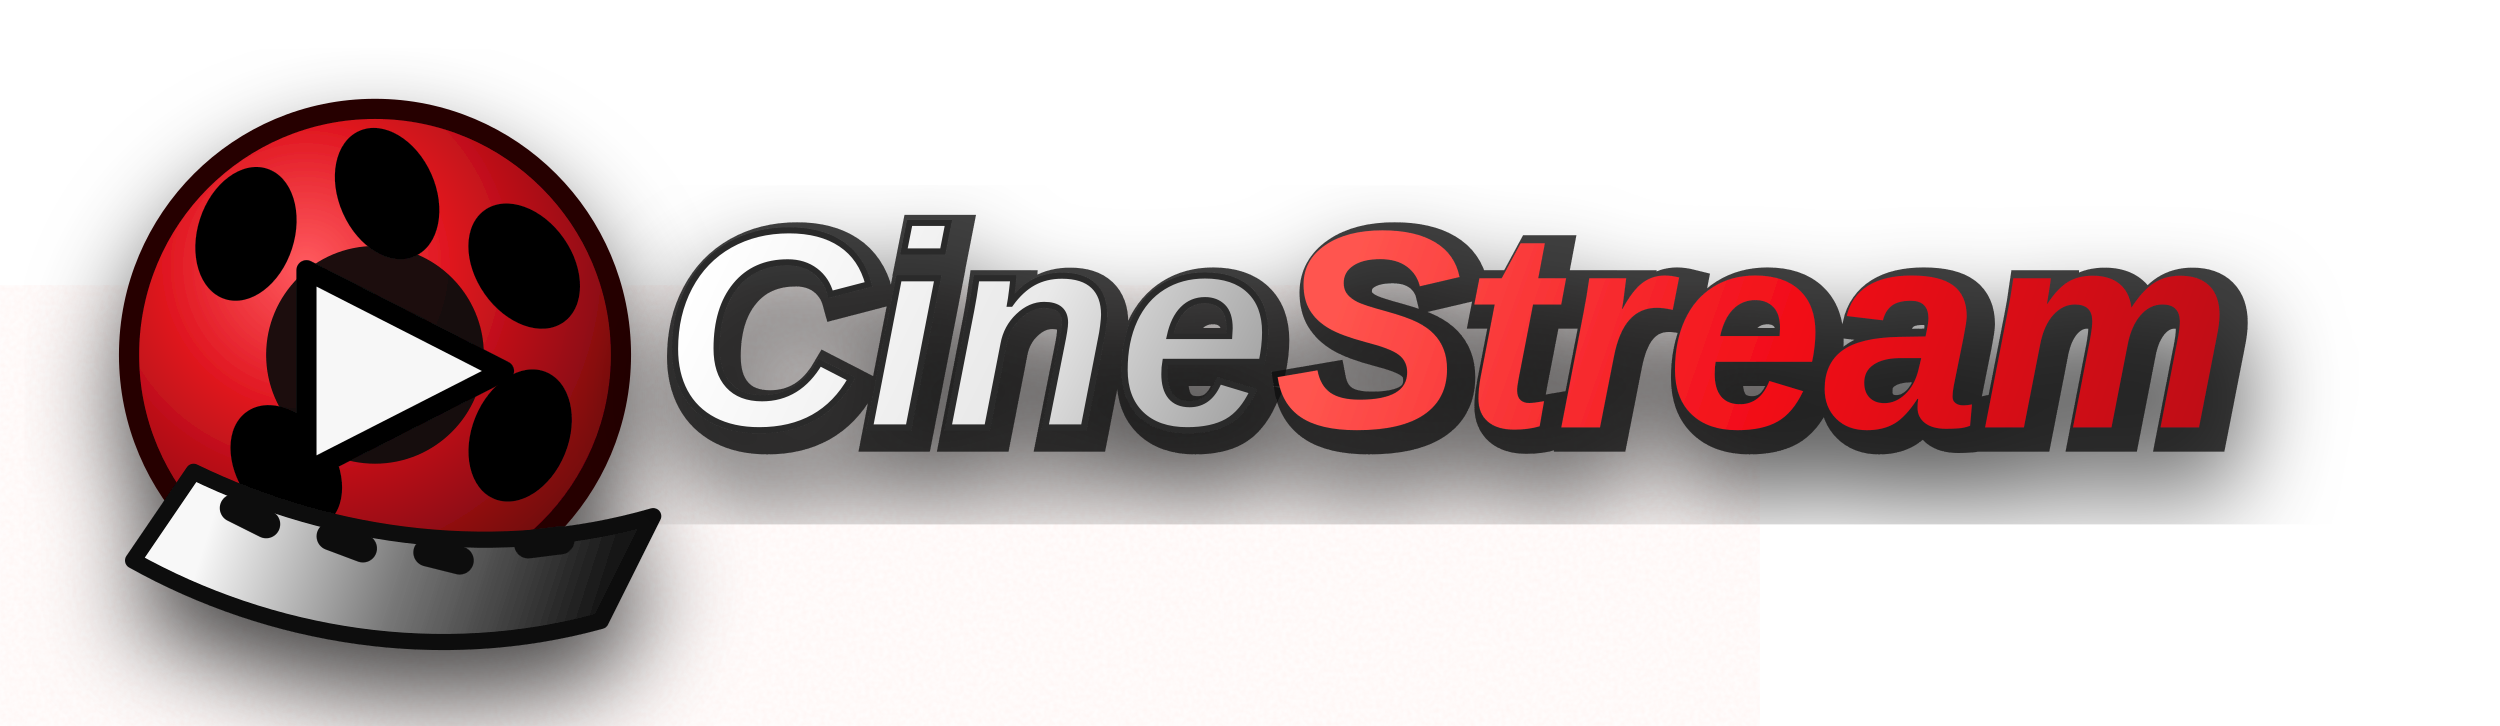
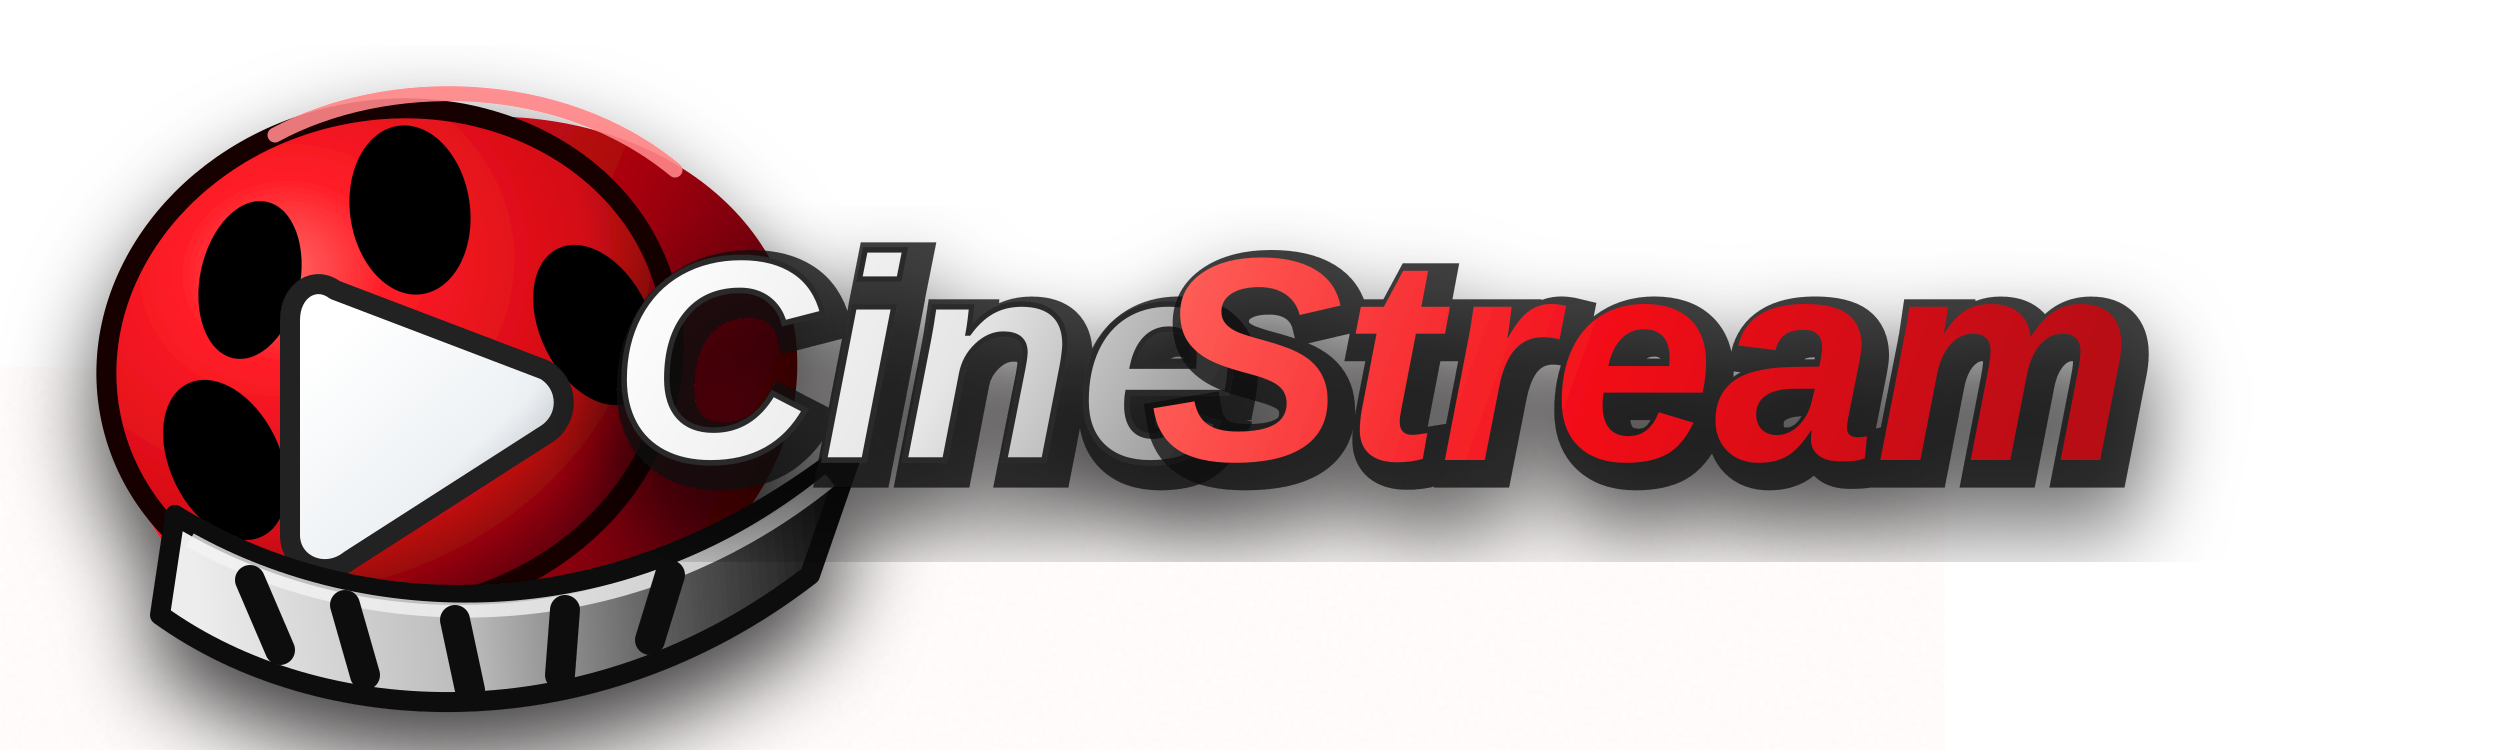
- <svg xmlns="http://www.w3.org/2000/svg" viewBox="0 0 620 180" role="img" aria-labelledby="title desc">
+ <svg xmlns="http://www.w3.org/2000/svg" viewBox="0 0 500 150" role="img" aria-labelledby="title desc">
  <defs>
-     <radialGradient id="reelGlow" cx="36%" cy="32%" r="70%">
-       <stop offset="0" stop-color="#ff5a5f" />
-       <stop offset="0.42" stop-color="#df151f" />
-       <stop offset="1" stop-color="#76070d" />
+     <radialGradient id="reelRed" cx="35%" cy="28%" r="76%">
+       <stop offset="0" stop-color="#ff6765" />
+       <stop offset="0.24" stop-color="#ff1d27" />
+       <stop offset="0.7" stop-color="#d30b14" />
+       <stop offset="1" stop-color="#5e0207" />
    </radialGradient>
-     <linearGradient id="filmStrip" x1="58" x2="152" y1="112" y2="142" gradientUnits="userSpaceOnUse">
-       <stop offset="0" stop-color="#f8f8f8" />
-       <stop offset="0.5" stop-color="#777" />
-       <stop offset="1" stop-color="#151515" />
+     <linearGradient id="rimRed" x1="36" x2="155" y1="42" y2="125" gradientUnits="userSpaceOnUse">
+       <stop offset="0" stop-color="#ff2b31" />
+       <stop offset="0.56" stop-color="#a9050b" />
+       <stop offset="1" stop-color="#3b0204" />
    </linearGradient>
-     <linearGradient id="wordWhite" x1="180" x2="318" y1="54" y2="122" gradientUnits="userSpaceOnUse">
-       <stop offset="0" stop-color="#ffffff" />
-       <stop offset="0.52" stop-color="#e9e9e9" />
-       <stop offset="1" stop-color="#8f8f8f" />
+     <linearGradient id="filmBand" x1="38" x2="168" y1="101" y2="91" gradientUnits="userSpaceOnUse">
+       <stop offset="0" stop-color="#ededed" />
+       <stop offset="0.42" stop-color="#b9b9b9" />
+       <stop offset="0.72" stop-color="#5a5a5a" />
+       <stop offset="1" stop-color="#141414" />
    </linearGradient>
-     <linearGradient id="wordRed" x1="340" x2="552" y1="52" y2="126" gradientUnits="userSpaceOnUse">
-       <stop offset="0" stop-color="#ff554f" />
-       <stop offset="0.48" stop-color="#f20d18" />
+     <linearGradient id="playFace" x1="73" x2="110" y1="62" y2="102" gradientUnits="userSpaceOnUse">
+       <stop offset="0" stop-color="#fff" />
+       <stop offset="0.64" stop-color="#edf1f4" />
+       <stop offset="1" stop-color="#aeb5bd" />
+     </linearGradient>
+     <linearGradient id="cineText" x1="129" x2="235" y1="46" y2="105" gradientUnits="userSpaceOnUse">
+       <stop offset="0" stop-color="#fff" />
+       <stop offset="0.55" stop-color="#e6e6e6" />
+       <stop offset="1" stop-color="#929292" />
+     </linearGradient>
+     <linearGradient id="streamText" x1="235" x2="404" y1="46" y2="108" gradientUnits="userSpaceOnUse">
+       <stop offset="0" stop-color="#ff625b" />
+       <stop offset="0.5" stop-color="#f20d18" />
      <stop offset="1" stop-color="#b90912" />
    </linearGradient>
    <filter id="softShadow" x="-20%" y="-40%" width="140%" height="180%">
-       <feDropShadow dx="0" dy="12" stdDeviation="12" flood-color="#000" flood-opacity="0.72" />
+       <feDropShadow dx="0" dy="9" stdDeviation="9" flood-color="#000" flood-opacity="0.75" />
    </filter>
    <filter id="redDust" x="-40%" y="-40%" width="180%" height="180%">
-       <feTurbulence type="fractalNoise" baseFrequency="0.9" numOctaves="2" seed="8" result="noise" />
-       <feColorMatrix in="noise" type="matrix" values="1 0 0 0 0.95 0 0 0 0 0.1 0 0 0 0 0.05 0 0 0 .32 0" />
-       <feGaussianBlur stdDeviation="0.25" />
+       <feTurbulence type="fractalNoise" baseFrequency="0.95" numOctaves="2" seed="8" result="noise" />
+       <feColorMatrix in="noise" type="matrix" values="1 0 0 0 0.95 0 0 0 0 0.08 0 0 0 0 0.04 0 0 0 .24 0" />
+       <feGaussianBlur stdDeviation="0.3" />
    </filter>
  </defs>
-   <rect width="620" height="180" fill="transparent" />
-   <ellipse cx="170" cy="132" rx="148" ry="34" fill="#f20d18" opacity="0.2" filter="url(#redDust)" />
+   <rect width="500" height="150" fill="transparent" />
+   <ellipse cx="155" cy="124" rx="130" ry="28" fill="#f20d18" opacity="0.18" filter="url(#redDust)" />
  <g filter="url(#softShadow)">
-     <circle cx="93" cy="88" r="61" fill="url(#reelGlow)" />
-     <circle cx="93" cy="88" r="61" fill="none" stroke="#260204" stroke-width="5" />
-     <circle cx="93" cy="88" r="27" fill="#090909" opacity="0.92" />
-     <ellipse cx="61" cy="58" rx="12" ry="17" transform="rotate(18 61 58)" fill="#050505" />
-     <ellipse cx="96" cy="48" rx="12" ry="17" transform="rotate(-24 96 48)" fill="#050505" />
-     <ellipse cx="130" cy="66" rx="12" ry="17" transform="rotate(-35 130 66)" fill="#050505" />
-     <ellipse cx="129" cy="108" rx="12" ry="17" transform="rotate(22 129 108)" fill="#050505" />
-     <ellipse cx="71" cy="116" rx="12" ry="17" transform="rotate(-35 71 116)" fill="#050505" />
-     <path d="M76 67v50l49-25z" fill="#f7f7f7" stroke="#060606" stroke-width="5" stroke-linejoin="round" />
-     <path d="M48 117c35 17 76 22 114 11l-13 26c-40 11-82 4-116-15z" fill="url(#filmStrip)" stroke="#090909" stroke-width="4" stroke-linejoin="round" />
-     <path d="M58 126l8 4M82 133l8 3M106 137l8 2M131 135l8-1" stroke="#111" stroke-width="7" stroke-linecap="round" />
+     <ellipse cx="92" cy="78" rx="68" ry="54" transform="rotate(-12 92 78)" fill="url(#rimRed)" />
+     <ellipse cx="78" cy="72" rx="57" ry="50" transform="rotate(-12 78 72)" fill="url(#reelRed)" stroke="#140102" stroke-width="4" />
+     <ellipse cx="50" cy="56" rx="10" ry="16" transform="rotate(12 50 56)" fill="#050505" />
+     <ellipse cx="82" cy="42" rx="12" ry="17" transform="rotate(-8 82 42)" fill="#050505" />
+     <ellipse cx="119" cy="65" rx="11" ry="17" transform="rotate(-26 119 65)" fill="#050505" />
+     <ellipse cx="45" cy="92" rx="11" ry="17" transform="rotate(-26 45 92)" fill="#050505" />
+     <path d="M67 58c-4-3-9 0-9 6v43c0 6 7 9 12 5l39-25c5-3 5-10 0-13z" fill="url(#playFace)" stroke="#202020" stroke-width="4" stroke-linejoin="round" />
+     <path d="M35 103c34 21 86 26 136-14l-9 26c-44 34-98 31-130 8z" fill="url(#filmBand)" stroke="#0b0b0b" stroke-width="4" stroke-linejoin="round" />
+     <path d="M38 108c34 19 86 22 128-12" fill="none" stroke="#f4f4f4" stroke-width="3" opacity="0.78" />
+     <path d="M50 116l6 14M69 121l4 14M91 124l3 14M113 122l-1 13M134 115l-4 13" stroke="#111" stroke-width="6" stroke-linecap="round" />
+     <path d="M55 27c22-12 57-12 80 7" fill="none" stroke="#ff8587" stroke-width="3" stroke-linecap="round" opacity="0.9" />
  </g>
  <g filter="url(#softShadow)" font-family="Arial, Helvetica, sans-serif" font-style="italic" font-weight="900">
-     <text x="166" y="108" fill="#111" opacity="0.78" font-size="70" stroke="#111" stroke-width="8">Cine</text>
-     <text x="164" y="106" fill="url(#wordWhite)" font-size="70" stroke="#2a2a2a" stroke-width="1.5">Cine</text>
-     <text x="319" y="108" fill="#111" opacity="0.78" font-size="70" stroke="#111" stroke-width="8">Stream</text>
-     <text x="316" y="106" fill="url(#wordRed)" font-size="70">Stream</text>
+     <text x="124" y="94" fill="#111" opacity="0.78" font-size="58" stroke="#111" stroke-width="7">Cine</text>
+     <text x="122" y="92" fill="url(#cineText)" font-size="58" stroke="#2c2c2c" stroke-width="1.1">Cine</text>
+     <text x="232" y="94" fill="#111" opacity="0.78" font-size="58" stroke="#111" stroke-width="7">Stream</text>
+     <text x="230" y="92" fill="url(#streamText)" font-size="58">Stream</text>
  </g>
</svg>
